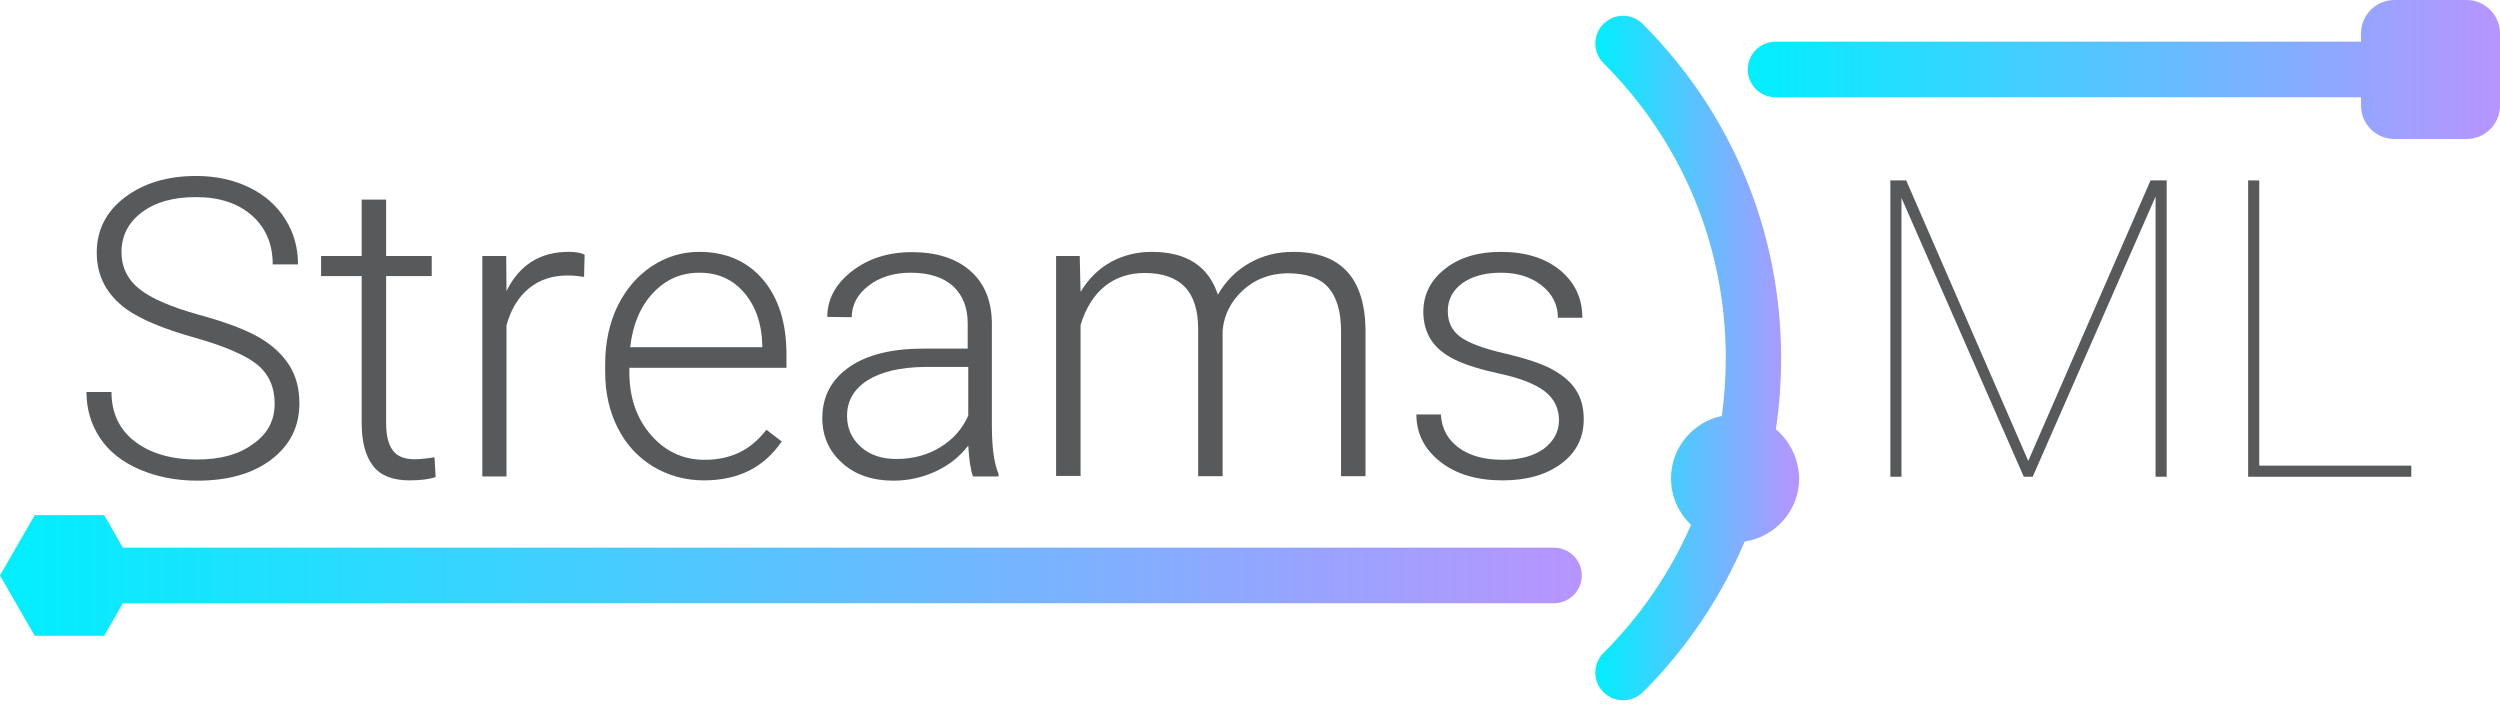
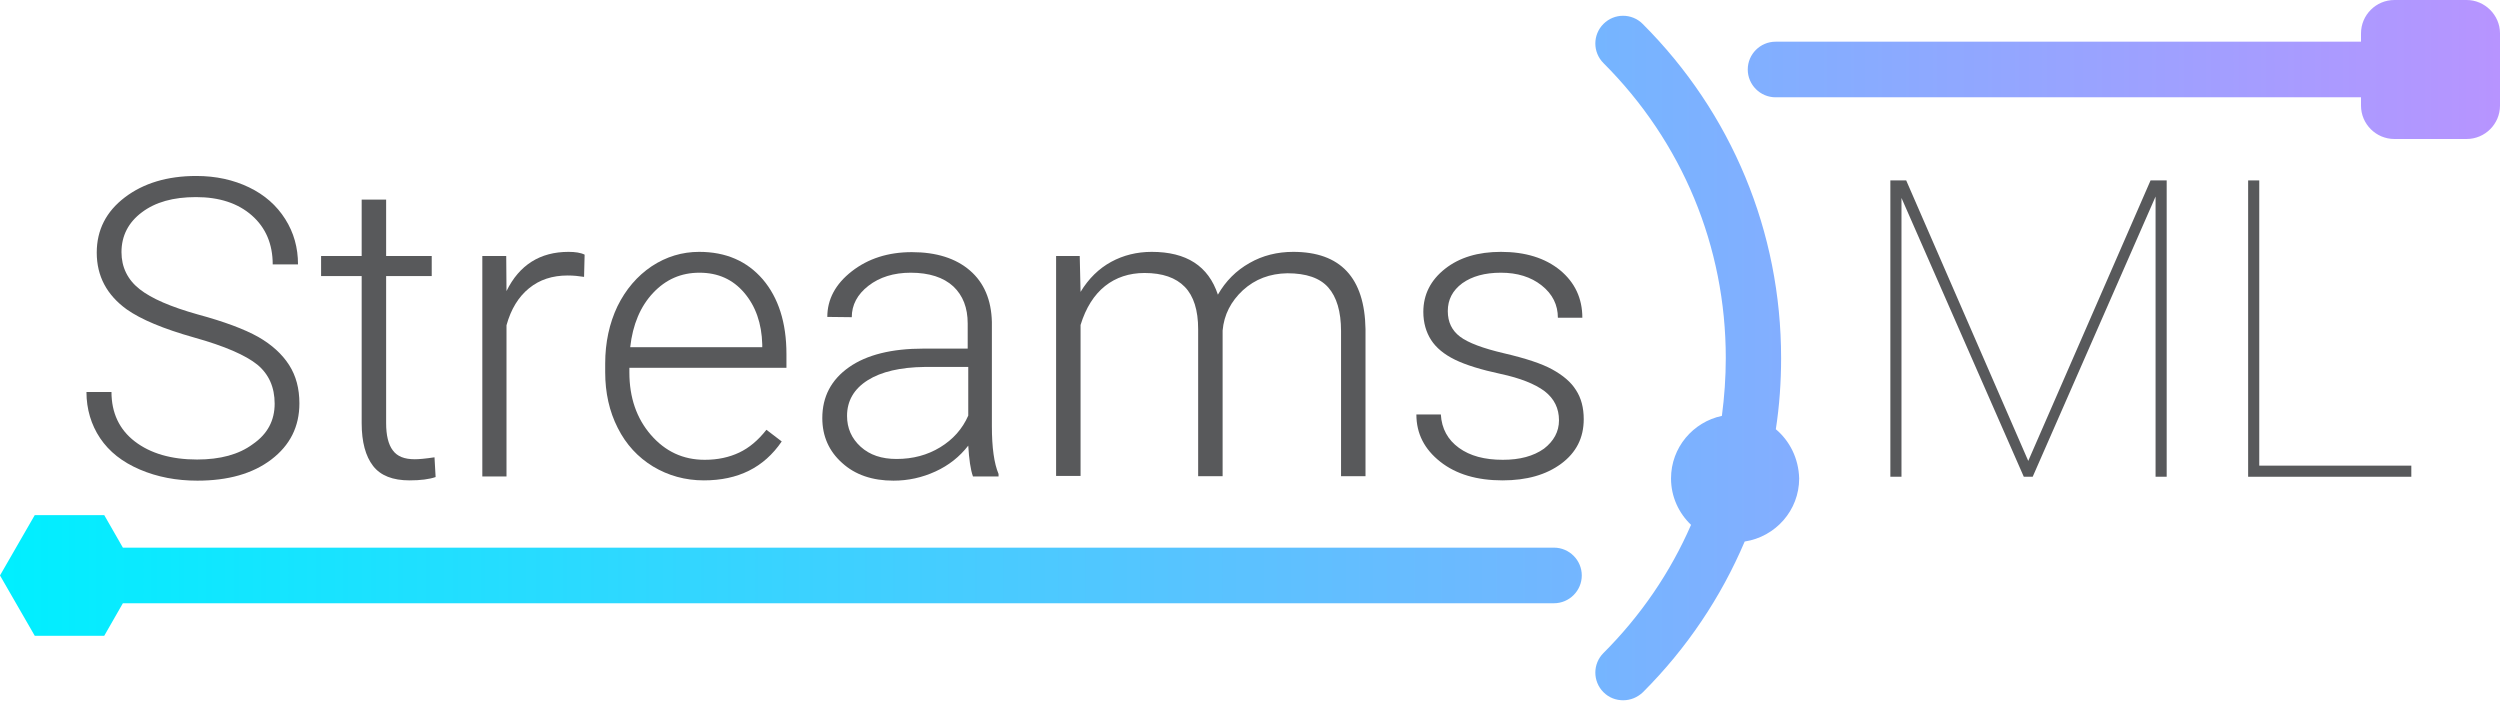
<svg xmlns="http://www.w3.org/2000/svg" version="1.1" id="Layer_1" x="0px" y="0px" viewBox="0 0 899.3 254.9" style="enable-background:new 0 0 899.3 254.9;" xml:space="preserve">
  <style type="text/css">
	.st0{fill:#58595B;}
	.st1{fill:url(#SVGID_1_);}
- 	.st2{fill:url(#SVGID_2_);}
- 	.st3{fill:url(#SVGID_3_);}
</style>
  <g>
    <path class="st0" d="M98.8,145.2c0-5.9-2.1-10.6-6.2-14c-4.2-3.4-11.7-6.7-22.8-9.8c-11-3.1-19.1-6.5-24.2-10.1   c-7.2-5.2-10.8-12-10.8-20.4c0-8.2,3.4-14.8,10.1-19.9c6.7-5.1,15.3-7.7,25.7-7.7c7.1,0,13.4,1.4,19,4.1c5.6,2.7,9.9,6.5,13,11.4   c3.1,4.9,4.6,10.3,4.6,16.3h-9.1c0-7.3-2.5-13.2-7.5-17.6c-5-4.4-11.7-6.6-20.1-6.6c-8.2,0-14.6,1.8-19.5,5.5   c-4.8,3.6-7.3,8.4-7.3,14.3c0,5.4,2.2,9.9,6.5,13.3c4.3,3.4,11.3,6.4,20.9,9.1c9.6,2.6,16.8,5.3,21.8,8.1   c4.9,2.8,8.6,6.2,11.1,10.1c2.5,3.9,3.7,8.5,3.7,13.8c0,8.4-3.4,15.1-10.1,20.2c-6.7,5.1-15.6,7.6-26.6,7.6c-7.5,0-14.4-1.3-20.7-4   c-6.3-2.7-11-6.4-14.3-11.3c-3.2-4.8-4.9-10.4-4.9-16.6h9c0,7.5,2.8,13.5,8.4,17.8c5.6,4.3,13.1,6.5,22.4,6.5c8.3,0,15-1.8,20-5.5   C96.3,156.1,98.8,151.2,98.8,145.2z" />
    <path class="st0" d="M138.9,71.8v20.3h16.4v7.2h-16.4v52.9c0,4.4,0.8,7.7,2.4,9.8c1.6,2.2,4.2,3.2,7.9,3.2c1.5,0,3.8-0.2,7.1-0.7   l0.4,7.1c-2.3,0.8-5.4,1.2-9.4,1.2c-6,0-10.4-1.7-13.1-5.2c-2.7-3.5-4.1-8.6-4.1-15.4V99.3h-14.6v-7.2h14.6V71.8H138.9z" />
    <path class="st0" d="M210.1,99.6c-1.9-0.3-3.8-0.5-5.9-0.5c-5.5,0-10.1,1.5-13.9,4.6c-3.8,3.1-6.5,7.5-8.1,13.3v54.4h-8.7V92.1h8.6   l0.1,12.6c4.6-9.4,12.1-14.1,22.3-14.1c2.4,0,4.4,0.3,5.8,1L210.1,99.6z" />
    <path class="st0" d="M253.2,172.8c-6.7,0-12.8-1.7-18.3-5c-5.4-3.3-9.7-7.9-12.7-13.9c-3-5.9-4.5-12.6-4.5-20v-3.1   c0-7.6,1.5-14.5,4.4-20.6c3-6.1,7.1-10.9,12.3-14.4c5.3-3.5,11-5.2,17.1-5.2c9.6,0,17.2,3.3,22.9,9.9c5.6,6.6,8.5,15.5,8.5,26.9   v4.9h-56.5v1.7c0,9,2.6,16.5,7.7,22.4c5.2,6,11.6,9,19.4,9c4.7,0,8.8-0.9,12.4-2.6c3.6-1.7,6.8-4.4,9.8-8.2l5.5,4.2   C274.8,168.2,265.5,172.8,253.2,172.8z M251.6,98.1c-6.6,0-12.1,2.4-16.7,7.3c-4.5,4.8-7.3,11.3-8.2,19.5h47.5v-1   c-0.2-7.6-2.4-13.8-6.5-18.6C263.6,100.5,258.3,98.1,251.6,98.1z" />
    <path class="st0" d="M350,171.4c-0.9-2.5-1.4-6.2-1.7-11.1c-3.1,4-7,7.1-11.8,9.3s-9.8,3.3-15.1,3.3c-7.6,0-13.8-2.1-18.5-6.4   c-4.7-4.2-7.1-9.6-7.1-16.1c0-7.7,3.2-13.8,9.6-18.3c6.4-4.5,15.4-6.7,26.8-6.7h15.9v-9c0-5.7-1.7-10.1-5.2-13.4   c-3.5-3.2-8.6-4.9-15.3-4.9c-6.1,0-11.2,1.6-15.2,4.7c-4,3.1-6,6.9-6,11.3l-8.8-0.1c0-6.3,2.9-11.8,8.8-16.4s13.1-6.9,21.6-6.9   c8.8,0,15.8,2.2,20.9,6.6c5.1,4.4,7.7,10.6,7.9,18.5v37.5c0,7.7,0.8,13.4,2.4,17.2v0.9H350z M322.5,165.1c5.9,0,11.1-1.4,15.7-4.2   c4.6-2.8,8-6.6,10.1-11.4V132h-15.7c-8.7,0.1-15.6,1.7-20.5,4.8c-4.9,3.1-7.4,7.4-7.4,12.8c0,4.4,1.6,8.1,4.9,11.1   S317.2,165.1,322.5,165.1z" />
    <path class="st0" d="M388.4,92.1l0.3,12.9c2.9-4.8,6.6-8.4,11-10.8c4.4-2.4,9.3-3.6,14.6-3.6c12.5,0,20.4,5.1,23.8,15.4   c2.8-4.9,6.6-8.7,11.4-11.4c4.7-2.7,10-4,15.7-4c17,0,25.7,9.3,26,27.8v52.9h-8.8v-52.2c0-7.1-1.6-12.3-4.6-15.7   c-3-3.4-7.9-5.1-14.7-5.1c-6.3,0.1-11.6,2.1-16,6.1c-4.3,4-6.8,8.8-7.3,14.5v52.4h-8.8v-52.9c0-6.8-1.6-11.9-4.8-15.2   c-3.2-3.3-8-5-14.5-5c-5.5,0-10.3,1.6-14.2,4.7s-6.9,7.8-8.8,14v54.3h-8.8V92.1H388.4z" />
    <path class="st0" d="M560.8,151.2c0-4.3-1.7-7.8-5.2-10.5c-3.5-2.6-8.8-4.7-15.8-6.2c-7-1.5-12.5-3.2-16.4-5.1   c-3.9-1.9-6.8-4.3-8.6-7.1s-2.8-6.2-2.8-10.1c0-6.2,2.6-11.4,7.8-15.5c5.2-4.1,11.9-6.1,20.1-6.1c8.8,0,15.9,2.2,21.3,6.6   c5.3,4.4,8,10.1,8,17.1h-8.8c0-4.6-1.9-8.5-5.8-11.6c-3.9-3.1-8.8-4.6-14.7-4.6c-5.8,0-10.4,1.3-13.9,3.8c-3.5,2.6-5.2,5.9-5.2,10   c0,4,1.5,7,4.4,9.2c2.9,2.2,8.2,4.2,15.9,6c7.7,1.8,13.5,3.7,17.3,5.8s6.7,4.5,8.5,7.4c1.9,2.9,2.8,6.4,2.8,10.5   c0,6.7-2.7,12-8.1,16c-5.4,4-12.4,6-21.1,6c-9.2,0-16.7-2.2-22.4-6.7c-5.7-4.5-8.6-10.1-8.6-17h8.8c0.3,5.1,2.5,9.1,6.5,12   c4,2.9,9.2,4.3,15.8,4.3c6.1,0,11-1.3,14.8-4C558.9,158.7,560.8,155.3,560.8,151.2z" />
  </g>
  <g>
    <path class="st0" d="M685.7,64.9l43.9,100.9l44-100.9h5.8v106.6h-4V70.7l-44.2,100.8H728L684,71.2v100.3h-4V64.9H685.7z" />
    <path class="st0" d="M812.7,167.5h54.7v4h-58.7V64.9h4V167.5z" />
  </g>
-   <g>
-     <linearGradient id="SVGID_1_" gradientUnits="userSpaceOnUse" x1="0" y1="207" x2="569" y2="207">
-       <stop offset="0" style="stop-color:#00EFFF" />
-       <stop offset="1" style="stop-color:#B794FF" />
-     </linearGradient>
-     <path class="st1" d="M559,197H44.2l-6.7-11.7h-25L0,207l12.5,21.7h25l6.7-11.7H559c5.5,0,10-4.5,10-10S564.5,197,559,197z" />
-     <linearGradient id="SVGID_2_" gradientUnits="userSpaceOnUse" x1="628.687" y1="25" x2="899.25" y2="25">
-       <stop offset="0" style="stop-color:#00EFFF" />
-       <stop offset="1" style="stop-color:#B794FF" />
-     </linearGradient>
-     <path class="st2" d="M887.3,0h-26c-6.6,0-12,5.4-12,12v3H638.7c-5.5,0-10,4.5-10,10s4.5,10,10,10h210.6v3c0,6.6,5.4,12,12,12h26   c6.6,0,12-5.4,12-12V12C899.3,5.4,893.8,0,887.3,0z" />
-     <linearGradient id="SVGID_3_" gradientUnits="userSpaceOnUse" x1="573.785" y1="128.735" x2="647" y2="128.735">
-       <stop offset="0" style="stop-color:#00EFFF" />
-       <stop offset="1" style="stop-color:#B794FF" />
-     </linearGradient>
-     <path class="st3" d="M638.8,154.4c1.3-8.4,1.9-17,1.9-25.6c0-45.4-17.7-88.1-49.8-120.2c-3.9-3.9-10.2-3.9-14.1,0   c-3.9,3.9-3.9,10.2,0,14.1c28.4,28.4,44,66,44,106.1c0,7-0.5,13.9-1.4,20.8c-10.4,2.2-18.3,11.4-18.3,22.5c0,6.6,2.8,12.5,7.2,16.7   c-7.4,17-18,32.6-31.5,46.1c-3.9,3.9-3.9,10.2,0,14.1c2,2,4.5,2.9,7.1,2.9c2.6,0,5.1-1,7.1-2.9c15.8-15.8,28.1-34.2,36.6-54.2   c11.1-1.7,19.6-11.2,19.6-22.7C647,164.9,643.8,158.6,638.8,154.4z" />
-   </g>
+   <linearGradient id="SVGID_1_" gradientUnits="userSpaceOnUse" x1="0" y1="125.936" x2="899.25" y2="125.936">
+     <stop offset="0" style="stop-color:#00EFFF" />
+     <stop offset="1" style="stop-color:#B794FF" />
+   </linearGradient>
+   <path class="st1" d="M569,207c0,5.5-4.5,10-10,10H44.2l-6.7,11.7h-25L0,207l12.5-21.7h25l6.7,11.7H559C564.5,197,569,201.5,569,207z   M887.3,0h-26c-6.6,0-12,5.4-12,12v3H638.7c-5.5,0-10,4.5-10,10s4.5,10,10,10h210.6v3c0,6.6,5.4,12,12,12h26c6.6,0,12-5.4,12-12V12  C899.3,5.4,893.8,0,887.3,0z M638.8,154.4c1.3-8.4,1.9-17,1.9-25.6c0-45.4-17.7-88.1-49.8-120.2c-3.9-3.9-10.2-3.9-14.1,0  c-3.9,3.9-3.9,10.2,0,14.1c28.4,28.4,44,66,44,106.1c0,7-0.5,13.9-1.4,20.8c-10.4,2.2-18.3,11.4-18.3,22.5c0,6.6,2.8,12.5,7.2,16.7  c-7.4,17-18,32.6-31.5,46.1c-3.9,3.9-3.9,10.2,0,14.1c2,2,4.5,2.9,7.1,2.9c2.6,0,5.1-1,7.1-2.9c15.8-15.8,28.1-34.2,36.6-54.2  c11.1-1.7,19.6-11.2,19.6-22.7C647,164.9,643.8,158.6,638.8,154.4z" />
</svg>
